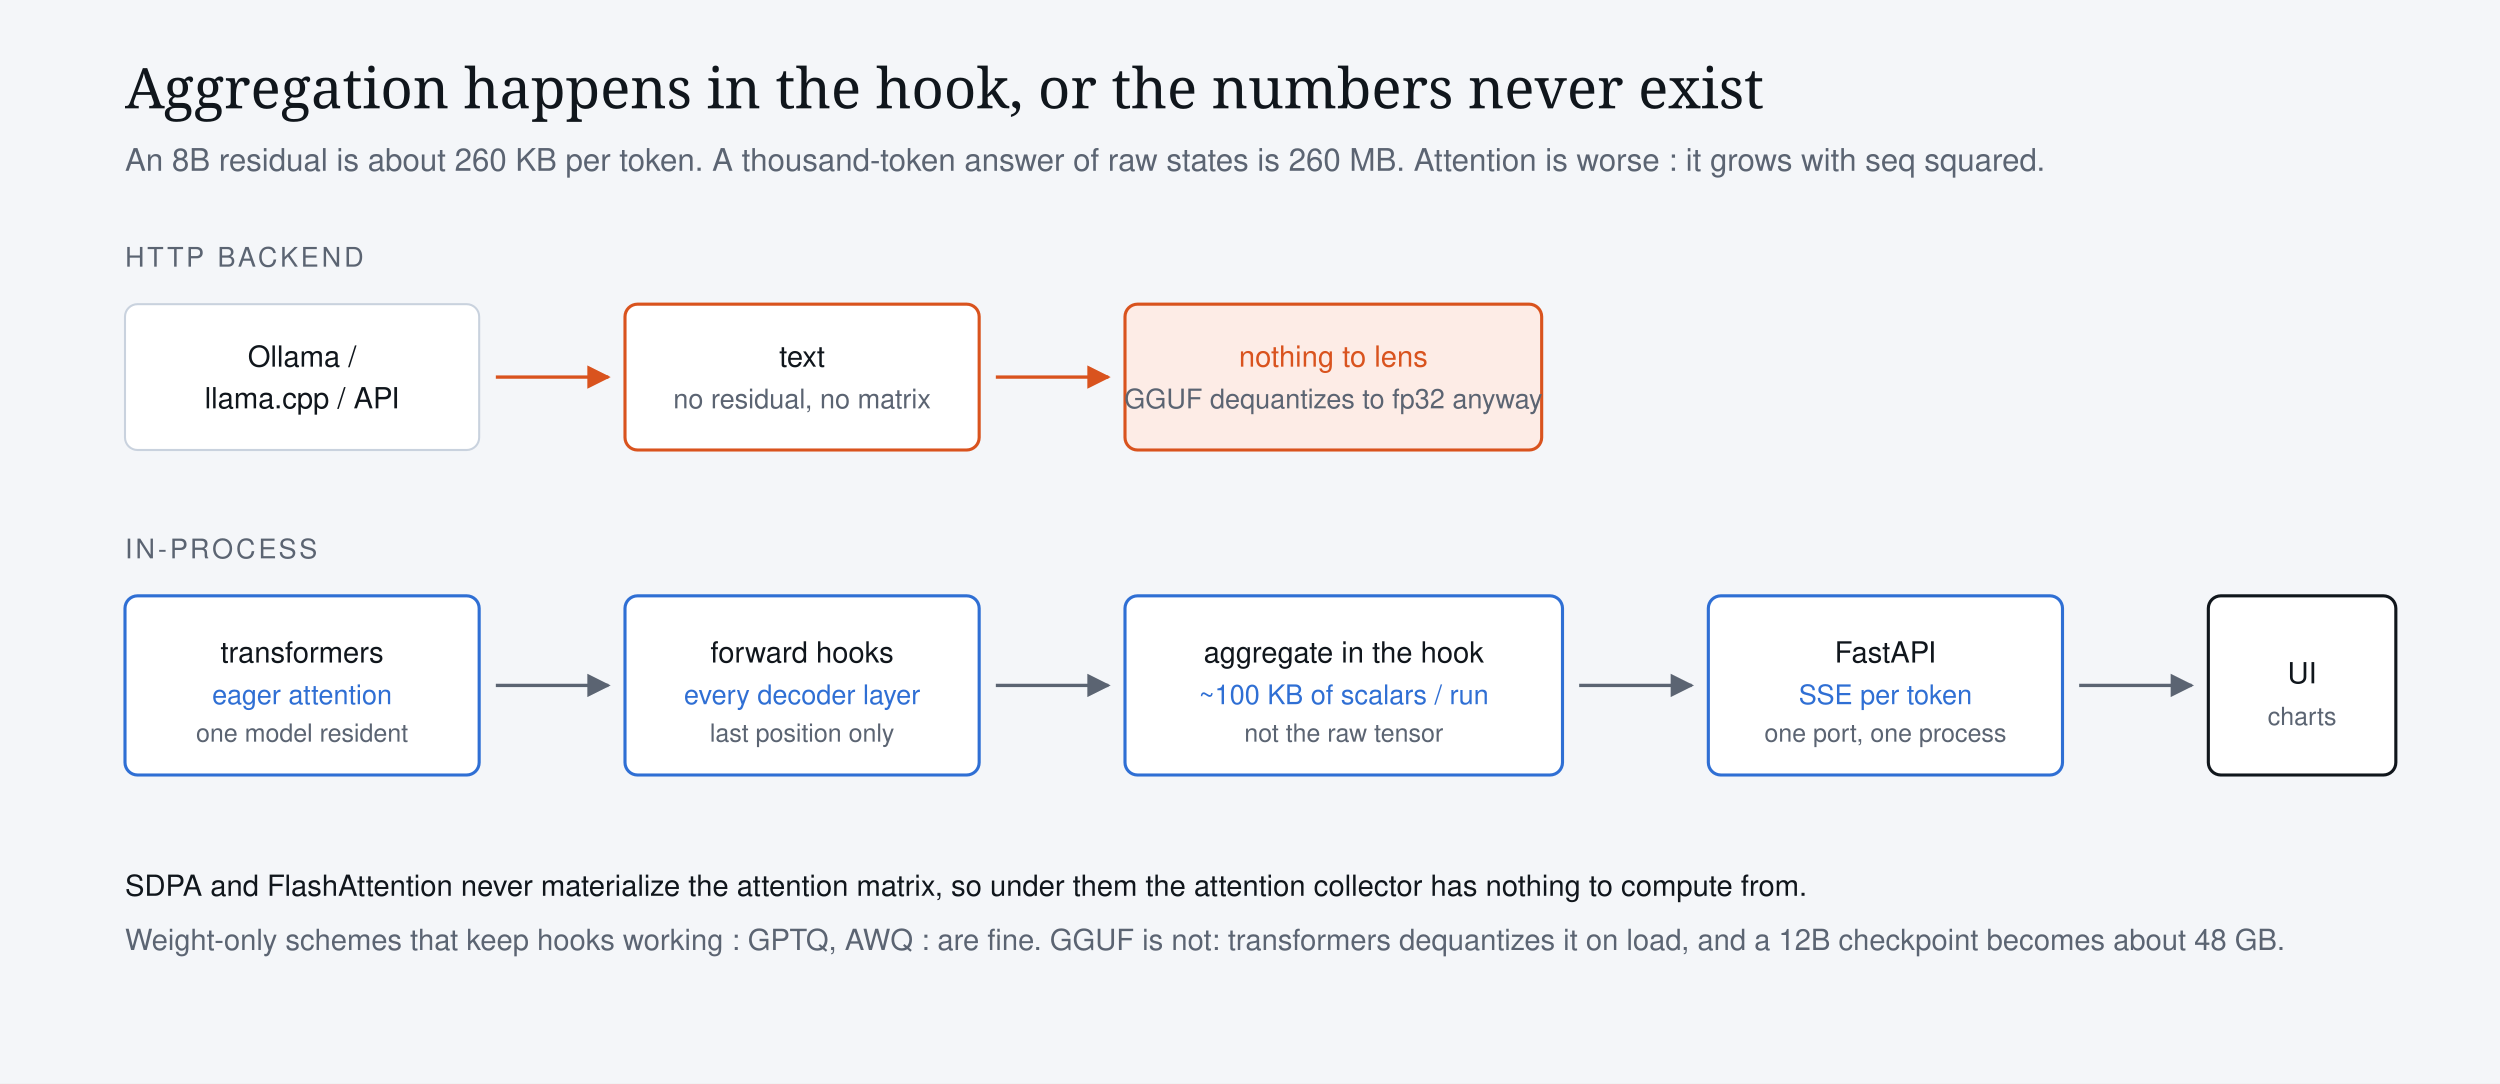
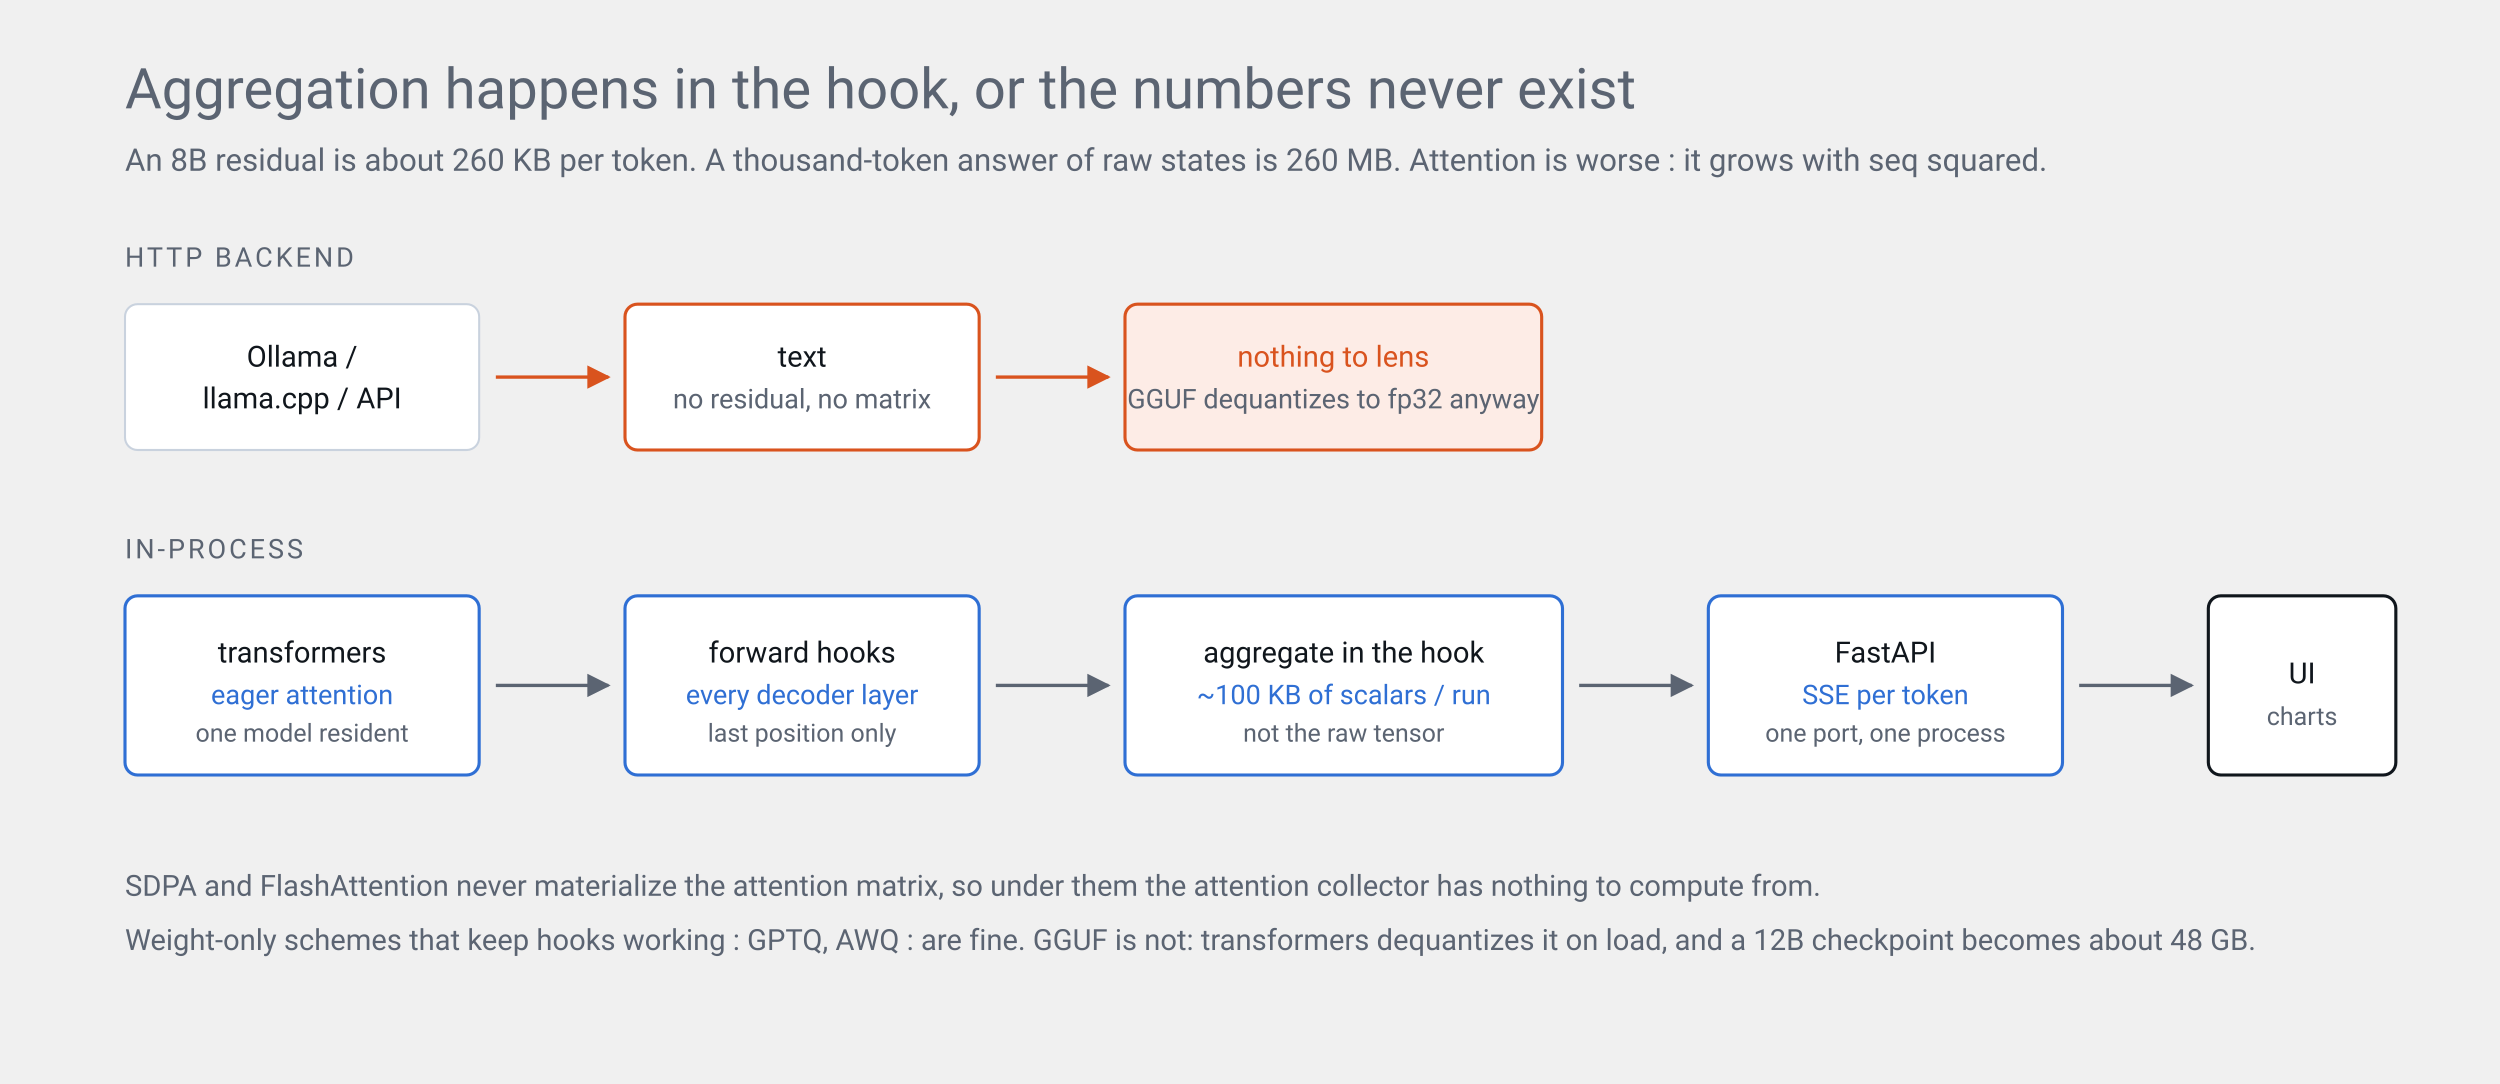
<svg xmlns="http://www.w3.org/2000/svg" viewBox="0 0 1200 520" role="img" aria-label="Two paths for running a model: an HTTP backend that returns only text, which cannot be lensed, versus an in-process transformers stack with eager attention, per-layer hooks, scalars aggregated in the hook, and FastAPI streaming those scalars to the UI over SSE">
  <defs>
    <marker id="hp-arrow" viewBox="0 0 10 10" refX="9" refY="5" markerWidth="7" markerHeight="7" orient="auto-start-reverse">
      <path d="M 0 0 L 10 5 L 0 10 z" fill="#5b6472" />
    </marker>
    <marker id="hp-dead" viewBox="0 0 10 10" refX="9" refY="5" markerWidth="7" markerHeight="7" orient="auto-start-reverse">
      <path d="M 0 0 L 10 5 L 0 10 z" fill="#d9531e" />
    </marker>
  </defs>
-   <rect width="1200" height="520" fill="#f4f6f9" />
-   <text x="60" y="52" font-family="Georgia, serif" font-size="27" fill="#10161c">Aggregation happens in the hook, or the numbers never exist</text>
-   <text x="60" y="82" font-family="Helvetica, Arial, sans-serif" font-size="15" fill="#5b6472">An 8B residual is about 260 KB per token. A thousand-token answer of raw states is 260 MB. Attention is worse : it grows with seq squared.</text>
-   <text x="60" y="128" font-family="Helvetica, Arial, sans-serif" font-size="13" letter-spacing="1.4" fill="#5b6472">HTTP BACKEND</text>
+   <text x="60" y="52" font-family="ui-sans-serif, -apple-system, Segoe UI, Roboto, Helvetica, Arial, sans-serif" font-size="27" fill="#5b6472">Aggregation happens in the hook, or the numbers never exist</text>
+   <text x="60" y="82" font-family="ui-sans-serif, -apple-system, Segoe UI, Roboto, Helvetica, Arial, sans-serif" font-size="15" fill="#5b6472">An 8B residual is about 260 KB per token. A thousand-token answer of raw states is 260 MB. Attention is worse : it grows with seq squared.</text>
+   <text x="60" y="128" font-family="ui-sans-serif, -apple-system, Segoe UI, Roboto, Helvetica, Arial, sans-serif" font-size="13" letter-spacing="1.4" fill="#5b6472">HTTP BACKEND</text>
  <rect x="60" y="146" width="170" height="70" rx="6" fill="#ffffff" stroke="#c9d2de" />
-   <text x="145" y="176" text-anchor="middle" font-family="Helvetica, Arial, sans-serif" font-size="14" fill="#10161c">Ollama /</text>
-   <text x="145" y="196" text-anchor="middle" font-family="Helvetica, Arial, sans-serif" font-size="14" fill="#10161c">llama.cpp / API</text>
+   <text x="145" y="176" text-anchor="middle" font-family="ui-sans-serif, -apple-system, Segoe UI, Roboto, Helvetica, Arial, sans-serif" font-size="14" fill="#10161c">Ollama /</text>
+   <text x="145" y="196" text-anchor="middle" font-family="ui-sans-serif, -apple-system, Segoe UI, Roboto, Helvetica, Arial, sans-serif" font-size="14" fill="#10161c">llama.cpp / API</text>
  <path d="M 238 181 L 292 181" stroke="#d9531e" stroke-width="1.6" fill="none" marker-end="url(#hp-dead)" />
  <rect x="300" y="146" width="170" height="70" rx="6" fill="#ffffff" stroke="#d9531e" stroke-width="1.5" />
-   <text x="385" y="176" text-anchor="middle" font-family="Helvetica, Arial, sans-serif" font-size="14" fill="#10161c">text</text>
-   <text x="385" y="196" text-anchor="middle" font-family="Helvetica, Arial, sans-serif" font-size="13" fill="#5b6472">no residual, no matrix</text>
+   <text x="385" y="176" text-anchor="middle" font-family="ui-sans-serif, -apple-system, Segoe UI, Roboto, Helvetica, Arial, sans-serif" font-size="14" fill="#10161c">text</text>
+   <text x="385" y="196" text-anchor="middle" font-family="ui-sans-serif, -apple-system, Segoe UI, Roboto, Helvetica, Arial, sans-serif" font-size="13" fill="#5b6472">no residual, no matrix</text>
  <path d="M 478 181 L 532 181" stroke="#d9531e" stroke-width="1.6" fill="none" marker-end="url(#hp-dead)" />
  <rect x="540" y="146" width="200" height="70" rx="6" fill="#fdece6" stroke="#d9531e" stroke-width="1.5" />
-   <text x="640" y="176" text-anchor="middle" font-family="Helvetica, Arial, sans-serif" font-size="14" fill="#d9531e">nothing to lens</text>
-   <text x="640" y="196" text-anchor="middle" font-family="Helvetica, Arial, sans-serif" font-size="13" fill="#5b6472">GGUF dequantizes to fp32 anyway</text>
-   <text x="60" y="268" font-family="Helvetica, Arial, sans-serif" font-size="13" letter-spacing="1.4" fill="#5b6472">IN-PROCESS</text>
+   <text x="640" y="176" text-anchor="middle" font-family="ui-sans-serif, -apple-system, Segoe UI, Roboto, Helvetica, Arial, sans-serif" font-size="14" fill="#d9531e">nothing to lens</text>
+   <text x="640" y="196" text-anchor="middle" font-family="ui-sans-serif, -apple-system, Segoe UI, Roboto, Helvetica, Arial, sans-serif" font-size="13" fill="#5b6472">GGUF dequantizes to fp32 anyway</text>
+   <text x="60" y="268" font-family="ui-sans-serif, -apple-system, Segoe UI, Roboto, Helvetica, Arial, sans-serif" font-size="13" letter-spacing="1.4" fill="#5b6472">IN-PROCESS</text>
  <rect x="60" y="286" width="170" height="86" rx="6" fill="#ffffff" stroke="#2f6fd4" stroke-width="1.5" />
-   <text x="145" y="318" text-anchor="middle" font-family="Helvetica, Arial, sans-serif" font-size="14" fill="#10161c">transformers</text>
-   <text x="145" y="338" text-anchor="middle" font-family="Helvetica, Arial, sans-serif" font-size="13" fill="#2f6fd4">eager attention</text>
-   <text x="145" y="356" text-anchor="middle" font-family="Helvetica, Arial, sans-serif" font-size="12" fill="#5b6472">one model resident</text>
+   <text x="145" y="318" text-anchor="middle" font-family="ui-sans-serif, -apple-system, Segoe UI, Roboto, Helvetica, Arial, sans-serif" font-size="14" fill="#10161c">transformers</text>
+   <text x="145" y="338" text-anchor="middle" font-family="ui-sans-serif, -apple-system, Segoe UI, Roboto, Helvetica, Arial, sans-serif" font-size="13" fill="#2f6fd4">eager attention</text>
+   <text x="145" y="356" text-anchor="middle" font-family="ui-sans-serif, -apple-system, Segoe UI, Roboto, Helvetica, Arial, sans-serif" font-size="12" fill="#5b6472">one model resident</text>
  <path d="M 238 329 L 292 329" stroke="#5b6472" stroke-width="1.6" fill="none" marker-end="url(#hp-arrow)" />
  <rect x="300" y="286" width="170" height="86" rx="6" fill="#ffffff" stroke="#2f6fd4" stroke-width="1.5" />
-   <text x="385" y="318" text-anchor="middle" font-family="Helvetica, Arial, sans-serif" font-size="14" fill="#10161c">forward hooks</text>
-   <text x="385" y="338" text-anchor="middle" font-family="Helvetica, Arial, sans-serif" font-size="13" fill="#2f6fd4">every decoder layer</text>
-   <text x="385" y="356" text-anchor="middle" font-family="Helvetica, Arial, sans-serif" font-size="12" fill="#5b6472">last position only</text>
+   <text x="385" y="318" text-anchor="middle" font-family="ui-sans-serif, -apple-system, Segoe UI, Roboto, Helvetica, Arial, sans-serif" font-size="14" fill="#10161c">forward hooks</text>
+   <text x="385" y="338" text-anchor="middle" font-family="ui-sans-serif, -apple-system, Segoe UI, Roboto, Helvetica, Arial, sans-serif" font-size="13" fill="#2f6fd4">every decoder layer</text>
+   <text x="385" y="356" text-anchor="middle" font-family="ui-sans-serif, -apple-system, Segoe UI, Roboto, Helvetica, Arial, sans-serif" font-size="12" fill="#5b6472">last position only</text>
  <path d="M 478 329 L 532 329" stroke="#5b6472" stroke-width="1.6" fill="none" marker-end="url(#hp-arrow)" />
  <rect x="540" y="286" width="210" height="86" rx="6" fill="#ffffff" stroke="#2f6fd4" stroke-width="1.5" />
-   <text x="645" y="318" text-anchor="middle" font-family="Helvetica, Arial, sans-serif" font-size="14" fill="#10161c">aggregate in the hook</text>
-   <text x="645" y="338" text-anchor="middle" font-family="Helvetica, Arial, sans-serif" font-size="13" fill="#2f6fd4">~100 KB of scalars / run</text>
-   <text x="645" y="356" text-anchor="middle" font-family="Helvetica, Arial, sans-serif" font-size="12" fill="#5b6472">not the raw tensor</text>
+   <text x="645" y="318" text-anchor="middle" font-family="ui-sans-serif, -apple-system, Segoe UI, Roboto, Helvetica, Arial, sans-serif" font-size="14" fill="#10161c">aggregate in the hook</text>
+   <text x="645" y="338" text-anchor="middle" font-family="ui-sans-serif, -apple-system, Segoe UI, Roboto, Helvetica, Arial, sans-serif" font-size="13" fill="#2f6fd4">~100 KB of scalars / run</text>
+   <text x="645" y="356" text-anchor="middle" font-family="ui-sans-serif, -apple-system, Segoe UI, Roboto, Helvetica, Arial, sans-serif" font-size="12" fill="#5b6472">not the raw tensor</text>
  <path d="M 758 329 L 812 329" stroke="#5b6472" stroke-width="1.6" fill="none" marker-end="url(#hp-arrow)" />
  <rect x="820" y="286" width="170" height="86" rx="6" fill="#ffffff" stroke="#2f6fd4" stroke-width="1.5" />
-   <text x="905" y="318" text-anchor="middle" font-family="Helvetica, Arial, sans-serif" font-size="14" fill="#10161c">FastAPI</text>
-   <text x="905" y="338" text-anchor="middle" font-family="Helvetica, Arial, sans-serif" font-size="13" fill="#2f6fd4">SSE per token</text>
-   <text x="905" y="356" text-anchor="middle" font-family="Helvetica, Arial, sans-serif" font-size="12" fill="#5b6472">one port, one process</text>
+   <text x="905" y="318" text-anchor="middle" font-family="ui-sans-serif, -apple-system, Segoe UI, Roboto, Helvetica, Arial, sans-serif" font-size="14" fill="#10161c">FastAPI</text>
+   <text x="905" y="338" text-anchor="middle" font-family="ui-sans-serif, -apple-system, Segoe UI, Roboto, Helvetica, Arial, sans-serif" font-size="13" fill="#2f6fd4">SSE per token</text>
+   <text x="905" y="356" text-anchor="middle" font-family="ui-sans-serif, -apple-system, Segoe UI, Roboto, Helvetica, Arial, sans-serif" font-size="12" fill="#5b6472">one port, one process</text>
  <path d="M 998 329 L 1052 329" stroke="#5b6472" stroke-width="1.6" fill="none" marker-end="url(#hp-arrow)" />
  <rect x="1060" y="286" width="90" height="86" rx="6" fill="#ffffff" stroke="#10161c" stroke-width="1.5" />
-   <text x="1105" y="328" text-anchor="middle" font-family="Helvetica, Arial, sans-serif" font-size="14" fill="#10161c">UI</text>
-   <text x="1105" y="348" text-anchor="middle" font-family="Helvetica, Arial, sans-serif" font-size="12" fill="#5b6472">charts</text>
-   <text x="60" y="430" font-family="Helvetica, Arial, sans-serif" font-size="14" fill="#10161c">SDPA and FlashAttention never materialize the attention matrix, so under them the attention collector has nothing to compute from.</text>
-   <text x="60" y="456" font-family="Helvetica, Arial, sans-serif" font-size="14" fill="#5b6472">Weight-only schemes that keep hooks working : GPTQ, AWQ : are fine. GGUF is not: transformers dequantizes it on load, and a 12B checkpoint becomes about 48 GB.</text>
+   <text x="1105" y="328" text-anchor="middle" font-family="ui-sans-serif, -apple-system, Segoe UI, Roboto, Helvetica, Arial, sans-serif" font-size="14" fill="#10161c">UI</text>
+   <text x="1105" y="348" text-anchor="middle" font-family="ui-sans-serif, -apple-system, Segoe UI, Roboto, Helvetica, Arial, sans-serif" font-size="12" fill="#5b6472">charts</text>
+   <text x="60" y="430" font-family="ui-sans-serif, -apple-system, Segoe UI, Roboto, Helvetica, Arial, sans-serif" font-size="14" fill="#5b6472">SDPA and FlashAttention never materialize the attention matrix, so under them the attention collector has nothing to compute from.</text>
+   <text x="60" y="456" font-family="ui-sans-serif, -apple-system, Segoe UI, Roboto, Helvetica, Arial, sans-serif" font-size="14" fill="#5b6472">Weight-only schemes that keep hooks working : GPTQ, AWQ : are fine. GGUF is not: transformers dequantizes it on load, and a 12B checkpoint becomes about 48 GB.</text>
</svg>
